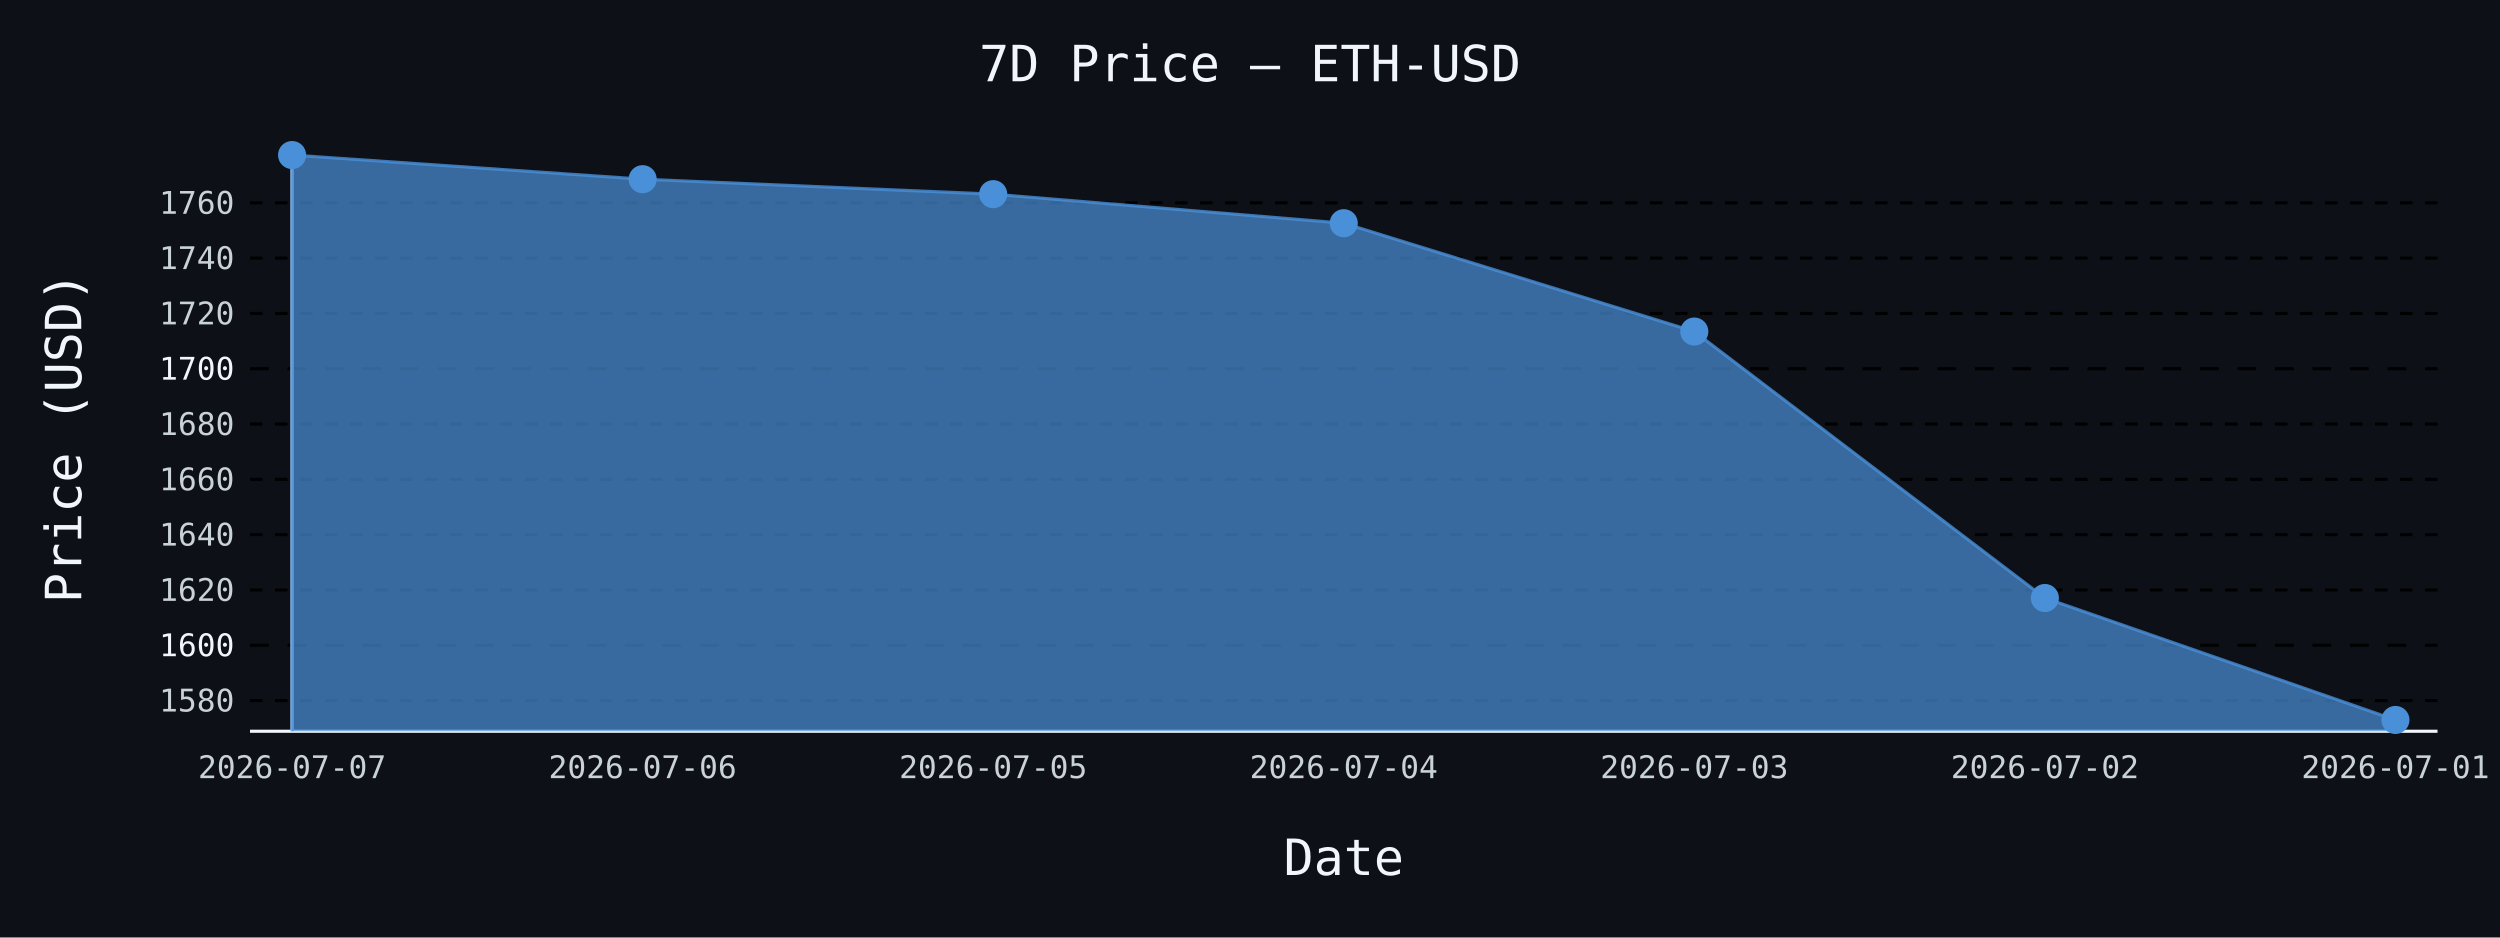
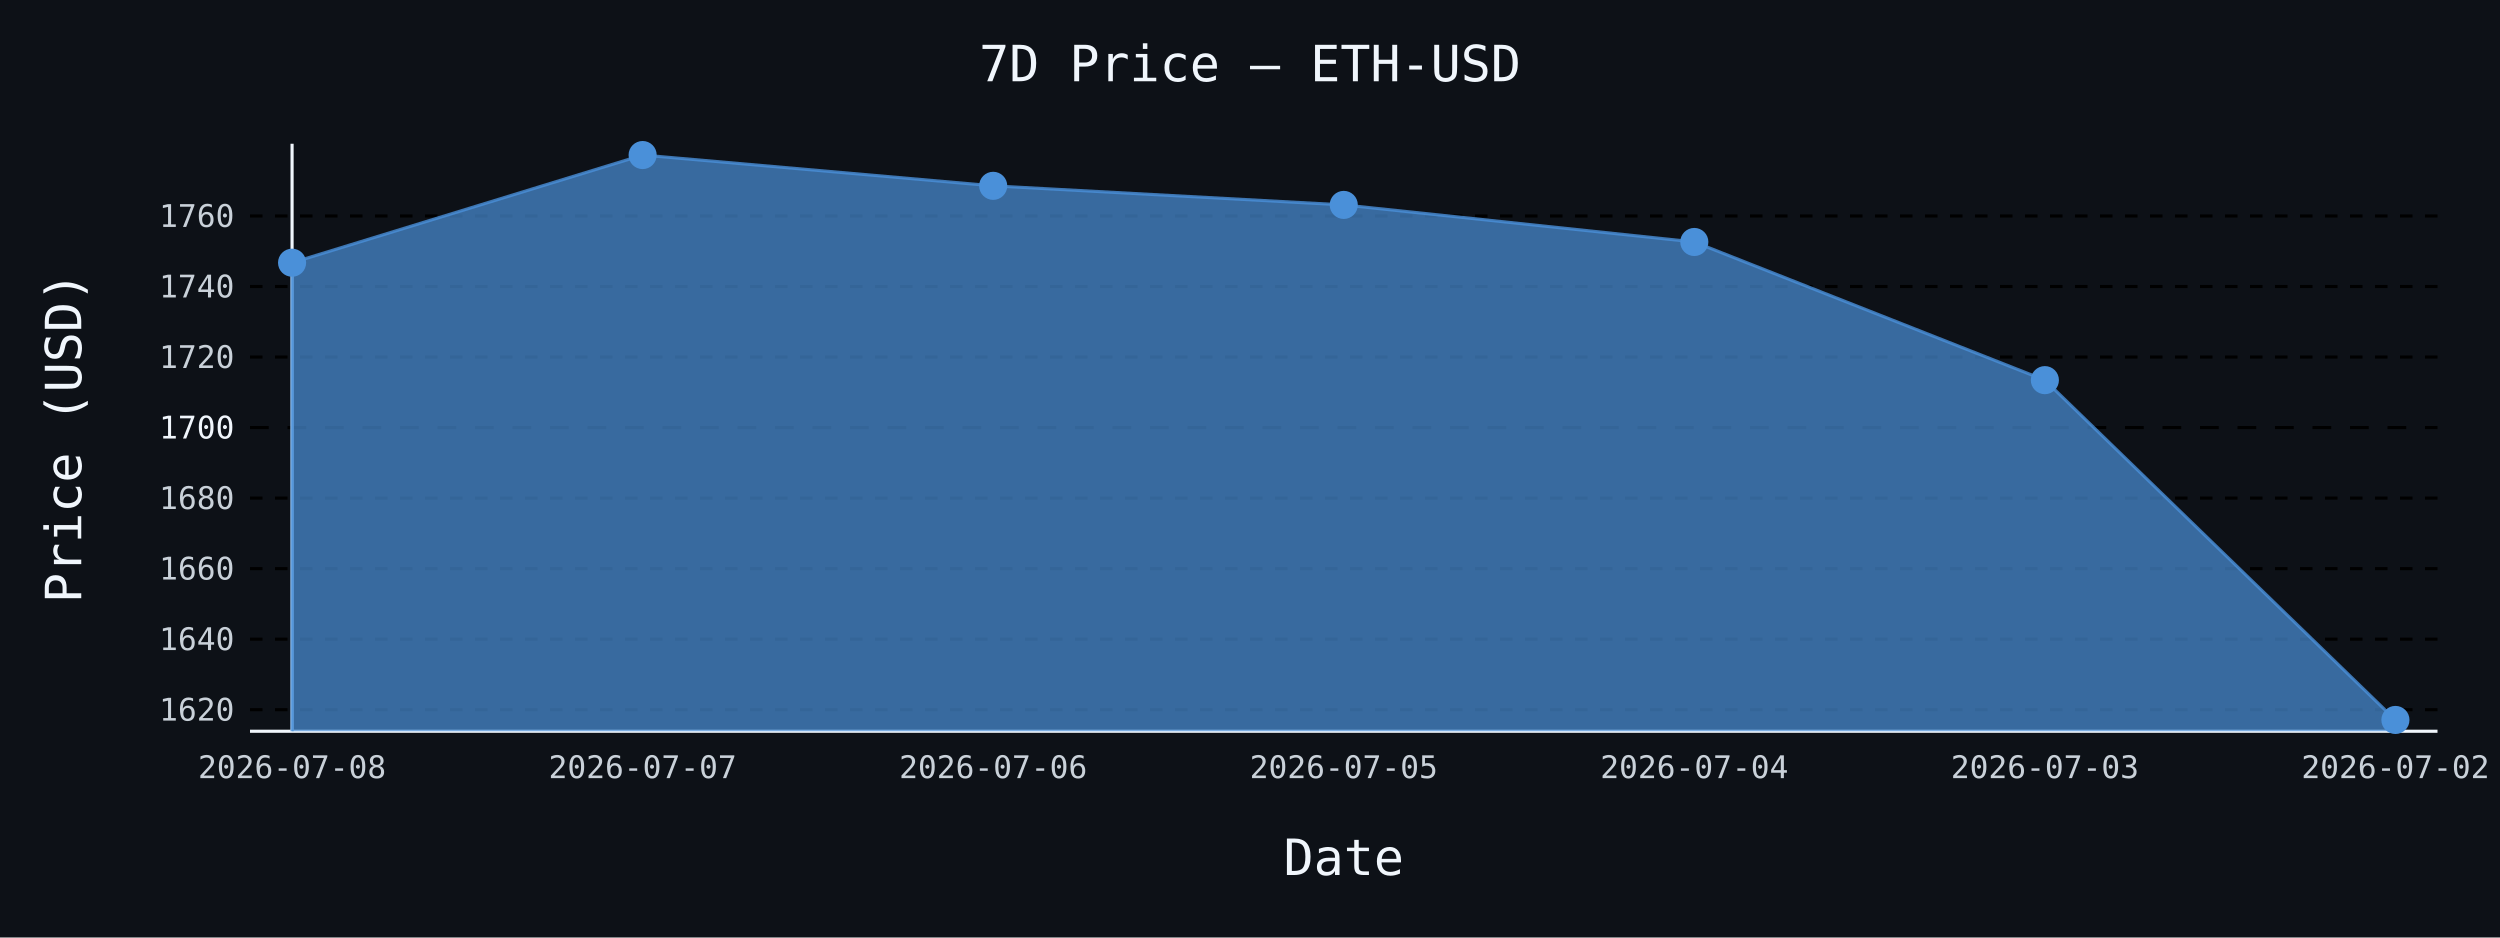
- <svg xmlns="http://www.w3.org/2000/svg" id="chart-76a09214-4a96-4a09-8e53-7d5c9b8a081f" class="pygal-chart" viewBox="0 0 800 300">
+ <svg xmlns="http://www.w3.org/2000/svg" id="chart-1f40b294-2556-4c7c-851b-5c2f3bf6a6eb" class="pygal-chart" viewBox="0 0 800 300">
  <defs>
-     <style type="text/css">#chart-76a09214-4a96-4a09-8e53-7d5c9b8a081f{-webkit-user-select:none;-webkit-font-smoothing:antialiased;font-family:monospace}#chart-76a09214-4a96-4a09-8e53-7d5c9b8a081f .title{font-family:monospace;font-size:16px}#chart-76a09214-4a96-4a09-8e53-7d5c9b8a081f .legends .legend text{font-family:monospace;font-size:14px}#chart-76a09214-4a96-4a09-8e53-7d5c9b8a081f .axis text{font-family:monospace;font-size:10px}#chart-76a09214-4a96-4a09-8e53-7d5c9b8a081f .axis text.major{font-family:monospace;font-size:10px}#chart-76a09214-4a96-4a09-8e53-7d5c9b8a081f .text-overlay text.value{font-family:monospace;font-size:16px}#chart-76a09214-4a96-4a09-8e53-7d5c9b8a081f .text-overlay text.label{font-family:monospace;font-size:10px}#chart-76a09214-4a96-4a09-8e53-7d5c9b8a081f .tooltip{font-family:monospace;font-size:14px}#chart-76a09214-4a96-4a09-8e53-7d5c9b8a081f text.no_data{font-family:monospace;font-size:64px}
- #chart-76a09214-4a96-4a09-8e53-7d5c9b8a081f{background-color:#0d1117}#chart-76a09214-4a96-4a09-8e53-7d5c9b8a081f path,#chart-76a09214-4a96-4a09-8e53-7d5c9b8a081f line,#chart-76a09214-4a96-4a09-8e53-7d5c9b8a081f rect,#chart-76a09214-4a96-4a09-8e53-7d5c9b8a081f circle{-webkit-transition:150ms;-moz-transition:150ms;transition:150ms}#chart-76a09214-4a96-4a09-8e53-7d5c9b8a081f .graph &gt; .background{fill:#0d1117}#chart-76a09214-4a96-4a09-8e53-7d5c9b8a081f .plot &gt; .background{fill:#0d1117}#chart-76a09214-4a96-4a09-8e53-7d5c9b8a081f .graph{fill:#c9d1d9}#chart-76a09214-4a96-4a09-8e53-7d5c9b8a081f text.no_data{fill:#f0f6fc}#chart-76a09214-4a96-4a09-8e53-7d5c9b8a081f .title{fill:#f0f6fc}#chart-76a09214-4a96-4a09-8e53-7d5c9b8a081f .legends .legend text{fill:#c9d1d9}#chart-76a09214-4a96-4a09-8e53-7d5c9b8a081f .legends .legend:hover text{fill:#f0f6fc}#chart-76a09214-4a96-4a09-8e53-7d5c9b8a081f .axis .line{stroke:#f0f6fc}#chart-76a09214-4a96-4a09-8e53-7d5c9b8a081f .axis .guide.line{stroke:#8b949e}#chart-76a09214-4a96-4a09-8e53-7d5c9b8a081f .axis .major.line{stroke:#c9d1d9}#chart-76a09214-4a96-4a09-8e53-7d5c9b8a081f .axis text.major{fill:#f0f6fc}#chart-76a09214-4a96-4a09-8e53-7d5c9b8a081f .axis.y .guides:hover .guide.line,#chart-76a09214-4a96-4a09-8e53-7d5c9b8a081f .line-graph .axis.x .guides:hover .guide.line,#chart-76a09214-4a96-4a09-8e53-7d5c9b8a081f .stackedline-graph .axis.x .guides:hover .guide.line,#chart-76a09214-4a96-4a09-8e53-7d5c9b8a081f .xy-graph .axis.x .guides:hover .guide.line{stroke:#f0f6fc}#chart-76a09214-4a96-4a09-8e53-7d5c9b8a081f .axis .guides:hover text{fill:#f0f6fc}#chart-76a09214-4a96-4a09-8e53-7d5c9b8a081f .reactive{fill-opacity:.7;stroke-opacity:.8;stroke-width:1}#chart-76a09214-4a96-4a09-8e53-7d5c9b8a081f .ci{stroke:#c9d1d9}#chart-76a09214-4a96-4a09-8e53-7d5c9b8a081f .reactive.active,#chart-76a09214-4a96-4a09-8e53-7d5c9b8a081f .active .reactive{fill-opacity:.8;stroke-opacity:.9;stroke-width:4}#chart-76a09214-4a96-4a09-8e53-7d5c9b8a081f .ci .reactive.active{stroke-width:1.5}#chart-76a09214-4a96-4a09-8e53-7d5c9b8a081f .series text{fill:#f0f6fc}#chart-76a09214-4a96-4a09-8e53-7d5c9b8a081f .tooltip rect{fill:#0d1117;stroke:#f0f6fc;-webkit-transition:opacity 150ms;-moz-transition:opacity 150ms;transition:opacity 150ms}#chart-76a09214-4a96-4a09-8e53-7d5c9b8a081f .tooltip .label{fill:#c9d1d9}#chart-76a09214-4a96-4a09-8e53-7d5c9b8a081f .tooltip .label{fill:#c9d1d9}#chart-76a09214-4a96-4a09-8e53-7d5c9b8a081f .tooltip .legend{font-size:.8em;fill:#8b949e}#chart-76a09214-4a96-4a09-8e53-7d5c9b8a081f .tooltip .x_label{font-size:.6em;fill:#f0f6fc}#chart-76a09214-4a96-4a09-8e53-7d5c9b8a081f .tooltip .xlink{font-size:.5em;text-decoration:underline}#chart-76a09214-4a96-4a09-8e53-7d5c9b8a081f .tooltip .value{font-size:1.5em}#chart-76a09214-4a96-4a09-8e53-7d5c9b8a081f .bound{font-size:.5em}#chart-76a09214-4a96-4a09-8e53-7d5c9b8a081f .max-value{font-size:.75em;fill:#8b949e}#chart-76a09214-4a96-4a09-8e53-7d5c9b8a081f .map-element{fill:#0d1117;stroke:#8b949e !important}#chart-76a09214-4a96-4a09-8e53-7d5c9b8a081f .map-element .reactive{fill-opacity:inherit;stroke-opacity:inherit}#chart-76a09214-4a96-4a09-8e53-7d5c9b8a081f .color-0,#chart-76a09214-4a96-4a09-8e53-7d5c9b8a081f .color-0 a:visited{stroke:#4a90d9;fill:#4a90d9}#chart-76a09214-4a96-4a09-8e53-7d5c9b8a081f .text-overlay .color-0 text{fill:black}
- #chart-76a09214-4a96-4a09-8e53-7d5c9b8a081f text.no_data{text-anchor:middle}#chart-76a09214-4a96-4a09-8e53-7d5c9b8a081f .guide.line{fill:none}#chart-76a09214-4a96-4a09-8e53-7d5c9b8a081f .centered{text-anchor:middle}#chart-76a09214-4a96-4a09-8e53-7d5c9b8a081f .title{text-anchor:middle}#chart-76a09214-4a96-4a09-8e53-7d5c9b8a081f .legends .legend text{fill-opacity:1}#chart-76a09214-4a96-4a09-8e53-7d5c9b8a081f .axis.x text{text-anchor:middle}#chart-76a09214-4a96-4a09-8e53-7d5c9b8a081f .axis.x:not(.web) text[transform]{text-anchor:start}#chart-76a09214-4a96-4a09-8e53-7d5c9b8a081f .axis.x:not(.web) text[transform].backwards{text-anchor:end}#chart-76a09214-4a96-4a09-8e53-7d5c9b8a081f .axis.y text{text-anchor:end}#chart-76a09214-4a96-4a09-8e53-7d5c9b8a081f .axis.y text[transform].backwards{text-anchor:start}#chart-76a09214-4a96-4a09-8e53-7d5c9b8a081f .axis.y2 text{text-anchor:start}#chart-76a09214-4a96-4a09-8e53-7d5c9b8a081f .axis.y2 text[transform].backwards{text-anchor:end}#chart-76a09214-4a96-4a09-8e53-7d5c9b8a081f .axis .guide.line{stroke-dasharray:4,4;stroke:black}#chart-76a09214-4a96-4a09-8e53-7d5c9b8a081f .axis .major.guide.line{stroke-dasharray:6,6;stroke:black}#chart-76a09214-4a96-4a09-8e53-7d5c9b8a081f .horizontal .axis.y .guide.line,#chart-76a09214-4a96-4a09-8e53-7d5c9b8a081f .horizontal .axis.y2 .guide.line,#chart-76a09214-4a96-4a09-8e53-7d5c9b8a081f .vertical .axis.x .guide.line{opacity:0}#chart-76a09214-4a96-4a09-8e53-7d5c9b8a081f .horizontal .axis.always_show .guide.line,#chart-76a09214-4a96-4a09-8e53-7d5c9b8a081f .vertical .axis.always_show .guide.line{opacity:1 !important}#chart-76a09214-4a96-4a09-8e53-7d5c9b8a081f .axis.y .guides:hover .guide.line,#chart-76a09214-4a96-4a09-8e53-7d5c9b8a081f .axis.y2 .guides:hover .guide.line,#chart-76a09214-4a96-4a09-8e53-7d5c9b8a081f .axis.x .guides:hover .guide.line{opacity:1}#chart-76a09214-4a96-4a09-8e53-7d5c9b8a081f .axis .guides:hover text{opacity:1}#chart-76a09214-4a96-4a09-8e53-7d5c9b8a081f .nofill{fill:none}#chart-76a09214-4a96-4a09-8e53-7d5c9b8a081f .subtle-fill{fill-opacity:.2}#chart-76a09214-4a96-4a09-8e53-7d5c9b8a081f .dot{stroke-width:1px;fill-opacity:1;stroke-opacity:1}#chart-76a09214-4a96-4a09-8e53-7d5c9b8a081f .dot.active{stroke-width:5px}#chart-76a09214-4a96-4a09-8e53-7d5c9b8a081f .dot.negative{fill:transparent}#chart-76a09214-4a96-4a09-8e53-7d5c9b8a081f text,#chart-76a09214-4a96-4a09-8e53-7d5c9b8a081f tspan{stroke:none !important}#chart-76a09214-4a96-4a09-8e53-7d5c9b8a081f .series text.active{opacity:1}#chart-76a09214-4a96-4a09-8e53-7d5c9b8a081f .tooltip rect{fill-opacity:.95;stroke-width:.5}#chart-76a09214-4a96-4a09-8e53-7d5c9b8a081f .tooltip text{fill-opacity:1}#chart-76a09214-4a96-4a09-8e53-7d5c9b8a081f .showable{visibility:hidden}#chart-76a09214-4a96-4a09-8e53-7d5c9b8a081f .showable.shown{visibility:visible}#chart-76a09214-4a96-4a09-8e53-7d5c9b8a081f .gauge-background{fill:rgba(229,229,229,1);stroke:none}#chart-76a09214-4a96-4a09-8e53-7d5c9b8a081f .bg-lines{stroke:#0d1117;stroke-width:2px}</style>
+     <style type="text/css">#chart-1f40b294-2556-4c7c-851b-5c2f3bf6a6eb{-webkit-user-select:none;-webkit-font-smoothing:antialiased;font-family:monospace}#chart-1f40b294-2556-4c7c-851b-5c2f3bf6a6eb .title{font-family:monospace;font-size:16px}#chart-1f40b294-2556-4c7c-851b-5c2f3bf6a6eb .legends .legend text{font-family:monospace;font-size:14px}#chart-1f40b294-2556-4c7c-851b-5c2f3bf6a6eb .axis text{font-family:monospace;font-size:10px}#chart-1f40b294-2556-4c7c-851b-5c2f3bf6a6eb .axis text.major{font-family:monospace;font-size:10px}#chart-1f40b294-2556-4c7c-851b-5c2f3bf6a6eb .text-overlay text.value{font-family:monospace;font-size:16px}#chart-1f40b294-2556-4c7c-851b-5c2f3bf6a6eb .text-overlay text.label{font-family:monospace;font-size:10px}#chart-1f40b294-2556-4c7c-851b-5c2f3bf6a6eb .tooltip{font-family:monospace;font-size:14px}#chart-1f40b294-2556-4c7c-851b-5c2f3bf6a6eb text.no_data{font-family:monospace;font-size:64px}
+ #chart-1f40b294-2556-4c7c-851b-5c2f3bf6a6eb{background-color:#0d1117}#chart-1f40b294-2556-4c7c-851b-5c2f3bf6a6eb path,#chart-1f40b294-2556-4c7c-851b-5c2f3bf6a6eb line,#chart-1f40b294-2556-4c7c-851b-5c2f3bf6a6eb rect,#chart-1f40b294-2556-4c7c-851b-5c2f3bf6a6eb circle{-webkit-transition:150ms;-moz-transition:150ms;transition:150ms}#chart-1f40b294-2556-4c7c-851b-5c2f3bf6a6eb .graph &gt; .background{fill:#0d1117}#chart-1f40b294-2556-4c7c-851b-5c2f3bf6a6eb .plot &gt; .background{fill:#0d1117}#chart-1f40b294-2556-4c7c-851b-5c2f3bf6a6eb .graph{fill:#c9d1d9}#chart-1f40b294-2556-4c7c-851b-5c2f3bf6a6eb text.no_data{fill:#f0f6fc}#chart-1f40b294-2556-4c7c-851b-5c2f3bf6a6eb .title{fill:#f0f6fc}#chart-1f40b294-2556-4c7c-851b-5c2f3bf6a6eb .legends .legend text{fill:#c9d1d9}#chart-1f40b294-2556-4c7c-851b-5c2f3bf6a6eb .legends .legend:hover text{fill:#f0f6fc}#chart-1f40b294-2556-4c7c-851b-5c2f3bf6a6eb .axis .line{stroke:#f0f6fc}#chart-1f40b294-2556-4c7c-851b-5c2f3bf6a6eb .axis .guide.line{stroke:#8b949e}#chart-1f40b294-2556-4c7c-851b-5c2f3bf6a6eb .axis .major.line{stroke:#c9d1d9}#chart-1f40b294-2556-4c7c-851b-5c2f3bf6a6eb .axis text.major{fill:#f0f6fc}#chart-1f40b294-2556-4c7c-851b-5c2f3bf6a6eb .axis.y .guides:hover .guide.line,#chart-1f40b294-2556-4c7c-851b-5c2f3bf6a6eb .line-graph .axis.x .guides:hover .guide.line,#chart-1f40b294-2556-4c7c-851b-5c2f3bf6a6eb .stackedline-graph .axis.x .guides:hover .guide.line,#chart-1f40b294-2556-4c7c-851b-5c2f3bf6a6eb .xy-graph .axis.x .guides:hover .guide.line{stroke:#f0f6fc}#chart-1f40b294-2556-4c7c-851b-5c2f3bf6a6eb .axis .guides:hover text{fill:#f0f6fc}#chart-1f40b294-2556-4c7c-851b-5c2f3bf6a6eb .reactive{fill-opacity:.7;stroke-opacity:.8;stroke-width:1}#chart-1f40b294-2556-4c7c-851b-5c2f3bf6a6eb .ci{stroke:#c9d1d9}#chart-1f40b294-2556-4c7c-851b-5c2f3bf6a6eb .reactive.active,#chart-1f40b294-2556-4c7c-851b-5c2f3bf6a6eb .active .reactive{fill-opacity:.8;stroke-opacity:.9;stroke-width:4}#chart-1f40b294-2556-4c7c-851b-5c2f3bf6a6eb .ci .reactive.active{stroke-width:1.5}#chart-1f40b294-2556-4c7c-851b-5c2f3bf6a6eb .series text{fill:#f0f6fc}#chart-1f40b294-2556-4c7c-851b-5c2f3bf6a6eb .tooltip rect{fill:#0d1117;stroke:#f0f6fc;-webkit-transition:opacity 150ms;-moz-transition:opacity 150ms;transition:opacity 150ms}#chart-1f40b294-2556-4c7c-851b-5c2f3bf6a6eb .tooltip .label{fill:#c9d1d9}#chart-1f40b294-2556-4c7c-851b-5c2f3bf6a6eb .tooltip .label{fill:#c9d1d9}#chart-1f40b294-2556-4c7c-851b-5c2f3bf6a6eb .tooltip .legend{font-size:.8em;fill:#8b949e}#chart-1f40b294-2556-4c7c-851b-5c2f3bf6a6eb .tooltip .x_label{font-size:.6em;fill:#f0f6fc}#chart-1f40b294-2556-4c7c-851b-5c2f3bf6a6eb .tooltip .xlink{font-size:.5em;text-decoration:underline}#chart-1f40b294-2556-4c7c-851b-5c2f3bf6a6eb .tooltip .value{font-size:1.5em}#chart-1f40b294-2556-4c7c-851b-5c2f3bf6a6eb .bound{font-size:.5em}#chart-1f40b294-2556-4c7c-851b-5c2f3bf6a6eb .max-value{font-size:.75em;fill:#8b949e}#chart-1f40b294-2556-4c7c-851b-5c2f3bf6a6eb .map-element{fill:#0d1117;stroke:#8b949e !important}#chart-1f40b294-2556-4c7c-851b-5c2f3bf6a6eb .map-element .reactive{fill-opacity:inherit;stroke-opacity:inherit}#chart-1f40b294-2556-4c7c-851b-5c2f3bf6a6eb .color-0,#chart-1f40b294-2556-4c7c-851b-5c2f3bf6a6eb .color-0 a:visited{stroke:#4a90d9;fill:#4a90d9}#chart-1f40b294-2556-4c7c-851b-5c2f3bf6a6eb .text-overlay .color-0 text{fill:black}
+ #chart-1f40b294-2556-4c7c-851b-5c2f3bf6a6eb text.no_data{text-anchor:middle}#chart-1f40b294-2556-4c7c-851b-5c2f3bf6a6eb .guide.line{fill:none}#chart-1f40b294-2556-4c7c-851b-5c2f3bf6a6eb .centered{text-anchor:middle}#chart-1f40b294-2556-4c7c-851b-5c2f3bf6a6eb .title{text-anchor:middle}#chart-1f40b294-2556-4c7c-851b-5c2f3bf6a6eb .legends .legend text{fill-opacity:1}#chart-1f40b294-2556-4c7c-851b-5c2f3bf6a6eb .axis.x text{text-anchor:middle}#chart-1f40b294-2556-4c7c-851b-5c2f3bf6a6eb .axis.x:not(.web) text[transform]{text-anchor:start}#chart-1f40b294-2556-4c7c-851b-5c2f3bf6a6eb .axis.x:not(.web) text[transform].backwards{text-anchor:end}#chart-1f40b294-2556-4c7c-851b-5c2f3bf6a6eb .axis.y text{text-anchor:end}#chart-1f40b294-2556-4c7c-851b-5c2f3bf6a6eb .axis.y text[transform].backwards{text-anchor:start}#chart-1f40b294-2556-4c7c-851b-5c2f3bf6a6eb .axis.y2 text{text-anchor:start}#chart-1f40b294-2556-4c7c-851b-5c2f3bf6a6eb .axis.y2 text[transform].backwards{text-anchor:end}#chart-1f40b294-2556-4c7c-851b-5c2f3bf6a6eb .axis .guide.line{stroke-dasharray:4,4;stroke:black}#chart-1f40b294-2556-4c7c-851b-5c2f3bf6a6eb .axis .major.guide.line{stroke-dasharray:6,6;stroke:black}#chart-1f40b294-2556-4c7c-851b-5c2f3bf6a6eb .horizontal .axis.y .guide.line,#chart-1f40b294-2556-4c7c-851b-5c2f3bf6a6eb .horizontal .axis.y2 .guide.line,#chart-1f40b294-2556-4c7c-851b-5c2f3bf6a6eb .vertical .axis.x .guide.line{opacity:0}#chart-1f40b294-2556-4c7c-851b-5c2f3bf6a6eb .horizontal .axis.always_show .guide.line,#chart-1f40b294-2556-4c7c-851b-5c2f3bf6a6eb .vertical .axis.always_show .guide.line{opacity:1 !important}#chart-1f40b294-2556-4c7c-851b-5c2f3bf6a6eb .axis.y .guides:hover .guide.line,#chart-1f40b294-2556-4c7c-851b-5c2f3bf6a6eb .axis.y2 .guides:hover .guide.line,#chart-1f40b294-2556-4c7c-851b-5c2f3bf6a6eb .axis.x .guides:hover .guide.line{opacity:1}#chart-1f40b294-2556-4c7c-851b-5c2f3bf6a6eb .axis .guides:hover text{opacity:1}#chart-1f40b294-2556-4c7c-851b-5c2f3bf6a6eb .nofill{fill:none}#chart-1f40b294-2556-4c7c-851b-5c2f3bf6a6eb .subtle-fill{fill-opacity:.2}#chart-1f40b294-2556-4c7c-851b-5c2f3bf6a6eb .dot{stroke-width:1px;fill-opacity:1;stroke-opacity:1}#chart-1f40b294-2556-4c7c-851b-5c2f3bf6a6eb .dot.active{stroke-width:5px}#chart-1f40b294-2556-4c7c-851b-5c2f3bf6a6eb .dot.negative{fill:transparent}#chart-1f40b294-2556-4c7c-851b-5c2f3bf6a6eb text,#chart-1f40b294-2556-4c7c-851b-5c2f3bf6a6eb tspan{stroke:none !important}#chart-1f40b294-2556-4c7c-851b-5c2f3bf6a6eb .series text.active{opacity:1}#chart-1f40b294-2556-4c7c-851b-5c2f3bf6a6eb .tooltip rect{fill-opacity:.95;stroke-width:.5}#chart-1f40b294-2556-4c7c-851b-5c2f3bf6a6eb .tooltip text{fill-opacity:1}#chart-1f40b294-2556-4c7c-851b-5c2f3bf6a6eb .showable{visibility:hidden}#chart-1f40b294-2556-4c7c-851b-5c2f3bf6a6eb .showable.shown{visibility:visible}#chart-1f40b294-2556-4c7c-851b-5c2f3bf6a6eb .gauge-background{fill:rgba(229,229,229,1);stroke:none}#chart-1f40b294-2556-4c7c-851b-5c2f3bf6a6eb .bg-lines{stroke:#0d1117;stroke-width:2px}</style>
  </defs>
  <g class="graph line-graph vertical">
    <rect x="0" y="0" width="800" height="300" class="background" />
    <g transform="translate(80, 46)" class="plot">
      <rect x="0" y="0" width="700.0" height="188" class="background" />
      <g class="axis y always_show">
        <path d="M0 188 h700" class="line" />
        <g class="guides">
-           <path d="M0 178.182 h700" class="guide line" />
-           <text x="-5" y="181.682" class="">1580</text>
+           <path d="M0 181.101 h700" class="guide line" />
+           <text x="-5" y="184.601" class="">1620</text>
        </g>
        <g class="guides">
-           <path d="M0 160.484 h700" class="major guide line" />
-           <text x="-5" y="163.984" class="major">1600</text>
+           <path d="M0 158.531 h700" class="guide line" />
+           <text x="-5" y="162.031" class="">1640</text>
        </g>
        <g class="guides">
-           <path d="M0 142.787 h700" class="guide line" />
-           <text x="-5" y="146.287" class="">1620</text>
+           <path d="M0 135.962 h700" class="guide line" />
+           <text x="-5" y="139.462" class="">1660</text>
        </g>
        <g class="guides">
-           <path d="M0 125.09 h700" class="guide line" />
-           <text x="-5" y="128.59" class="">1640</text>
+           <path d="M0 113.393 h700" class="guide line" />
+           <text x="-5" y="116.893" class="">1680</text>
        </g>
        <g class="guides">
-           <path d="M0 107.392 h700" class="guide line" />
-           <text x="-5" y="110.892" class="">1660</text>
+           <path d="M0 90.823 h700" class="major guide line" />
+           <text x="-5" y="94.323" class="major">1700</text>
        </g>
        <g class="guides">
-           <path d="M0 89.695 h700" class="guide line" />
-           <text x="-5" y="93.195" class="">1680</text>
+           <path d="M0 68.254 h700" class="guide line" />
+           <text x="-5" y="71.754" class="">1720</text>
        </g>
        <g class="guides">
-           <path d="M0 71.998 h700" class="major guide line" />
-           <text x="-5" y="75.498" class="major">1700</text>
+           <path d="M0 45.685 h700" class="guide line" />
+           <text x="-5" y="49.185" class="">1740</text>
        </g>
        <g class="guides">
-           <path d="M0 54.3 h700" class="guide line" />
-           <text x="-5" y="57.8" class="">1720</text>
-         </g>
-         <g class="guides">
-           <path d="M0 36.603 h700" class="guide line" />
-           <text x="-5" y="40.103" class="">1740</text>
-         </g>
-         <g class="guides">
-           <path d="M0 18.906 h700" class="guide line" />
-           <text x="-5" y="22.406" class="">1760</text>
+           <path d="M0 23.115 h700" class="guide line" />
+           <text x="-5" y="26.615" class="">1760</text>
        </g>
      </g>
      <g class="axis x">
        <g class="guides">
          <path d="M13.462 0 v188" class="line" />
-           <text x="13.462" y="203.0" class="">2026-07-07</text>
+           <text x="13.462" y="203.0" class="">2026-07-08</text>
        </g>
        <g class="guides">
          <path d="M125.641 0 v188" class="guide line" />
-           <text x="125.641" y="203.0" class="">2026-07-06</text>
+           <text x="125.641" y="203.0" class="">2026-07-07</text>
        </g>
        <g class="guides">
          <path d="M237.821 0 v188" class="guide line" />
-           <text x="237.821" y="203.0" class="">2026-07-05</text>
+           <text x="237.821" y="203.0" class="">2026-07-06</text>
        </g>
        <g class="guides">
          <path d="M350 0 v188" class="guide line" />
-           <text x="350.0" y="203.0" class="">2026-07-04</text>
+           <text x="350.0" y="203.0" class="">2026-07-05</text>
        </g>
        <g class="guides">
          <path d="M462.179 0 v188" class="guide line" />
-           <text x="462.179" y="203.0" class="">2026-07-03</text>
+           <text x="462.179" y="203.0" class="">2026-07-04</text>
        </g>
        <g class="guides">
          <path d="M574.359 0 v188" class="guide line" />
-           <text x="574.359" y="203.0" class="">2026-07-02</text>
+           <text x="574.359" y="203.0" class="">2026-07-03</text>
        </g>
        <g class="guides">
          <path d="M686.538 0 v188" class="guide line" />
-           <text x="686.538" y="203.0" class="">2026-07-01</text>
+           <text x="686.538" y="203.0" class="">2026-07-02</text>
        </g>
      </g>
      <g class="series serie-0 color-0">
-         <path d="M13.462 188 L13.462 3.615 125.641 11.34 237.821 16.127 350 25.427 462.179 60.096 574.359 145.362 686.538 184.385 686.538 188" class="line reactive" />
+         <path d="M13.462 188 L13.462 38.068 125.641 3.615 237.821 13.467 350 19.572 462.179 31.432 574.359 75.645 686.538 184.385 686.538 188" class="line reactive" />
      </g>
    </g>
    <g class="titles">
      <text x="400.0" y="26" class="title plot_title">7D Price — ETH-USD</text>
      <text x="430.0" y="280" class="title">Date</text>
      <text x="0" y="166.0" class="title" transform="rotate(-90 0 140)">Price (USD)</text>
    </g>
    <g transform="translate(80, 46)" class="plot overlay">
      <g class="series serie-0 color-0">
        <g class="dots">
-           <circle cx="13.462" cy="3.615" r="4" class="dot reactive tooltip-trigger" />
+           <circle cx="13.462" cy="38.068" r="4" class="dot reactive tooltip-trigger" />
        </g>
        <g class="dots">
-           <circle cx="125.641" cy="11.34" r="4" class="dot reactive tooltip-trigger" />
+           <circle cx="125.641" cy="3.615" r="4" class="dot reactive tooltip-trigger" />
        </g>
        <g class="dots">
-           <circle cx="237.821" cy="16.127" r="4" class="dot reactive tooltip-trigger" />
+           <circle cx="237.821" cy="13.467" r="4" class="dot reactive tooltip-trigger" />
        </g>
        <g class="dots">
-           <circle cx="350.0" cy="25.427" r="4" class="dot reactive tooltip-trigger" />
+           <circle cx="350.0" cy="19.572" r="4" class="dot reactive tooltip-trigger" />
        </g>
        <g class="dots">
-           <circle cx="462.179" cy="60.096" r="4" class="dot reactive tooltip-trigger" />
+           <circle cx="462.179" cy="31.432" r="4" class="dot reactive tooltip-trigger" />
        </g>
        <g class="dots">
-           <circle cx="574.359" cy="145.362" r="4" class="dot reactive tooltip-trigger" />
+           <circle cx="574.359" cy="75.645" r="4" class="dot reactive tooltip-trigger" />
        </g>
        <g class="dots">
          <circle cx="686.538" cy="184.385" r="4" class="dot reactive tooltip-trigger" />
        </g>
      </g>
    </g>
    <g transform="translate(80, 46)" class="plot text-overlay">
      <g class="series serie-0 color-0" />
    </g>
    <g transform="translate(80, 46)" class="plot tooltip-overlay">
      <g transform="translate(0 0)" style="opacity: 0" class="tooltip">
        <rect rx="0" ry="0" width="0" height="0" class="tooltip-box" />
        <g class="text" />
      </g>
    </g>
  </g>
</svg>
